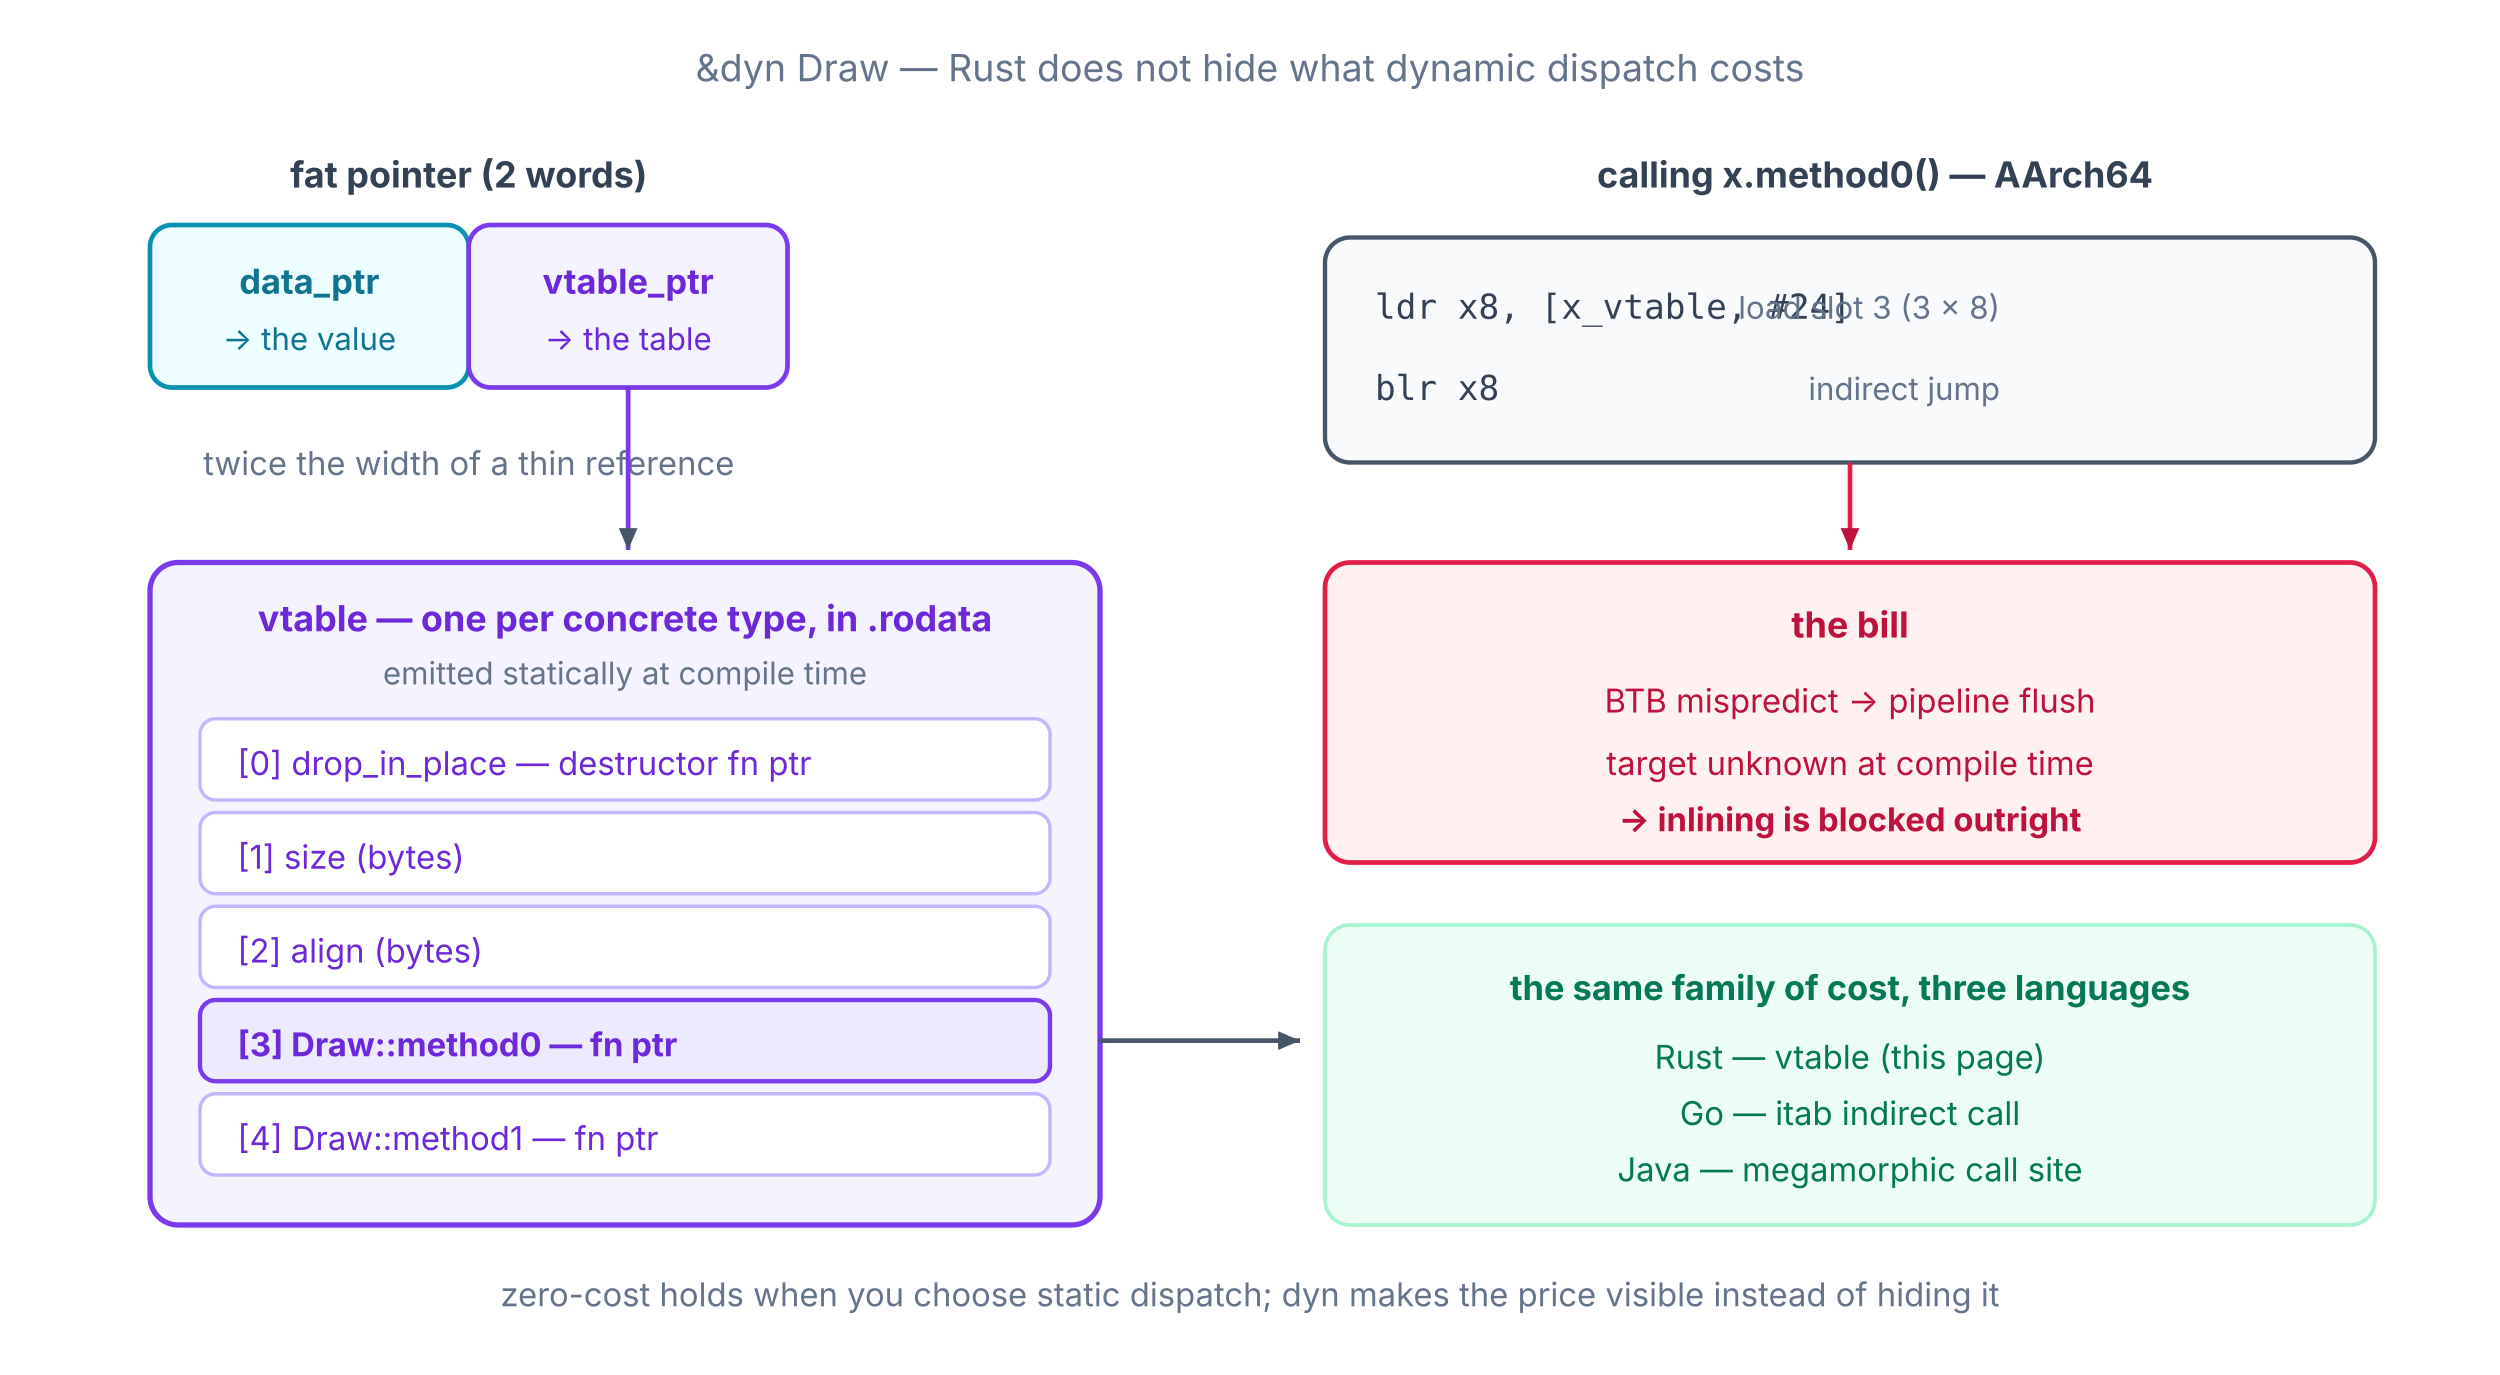
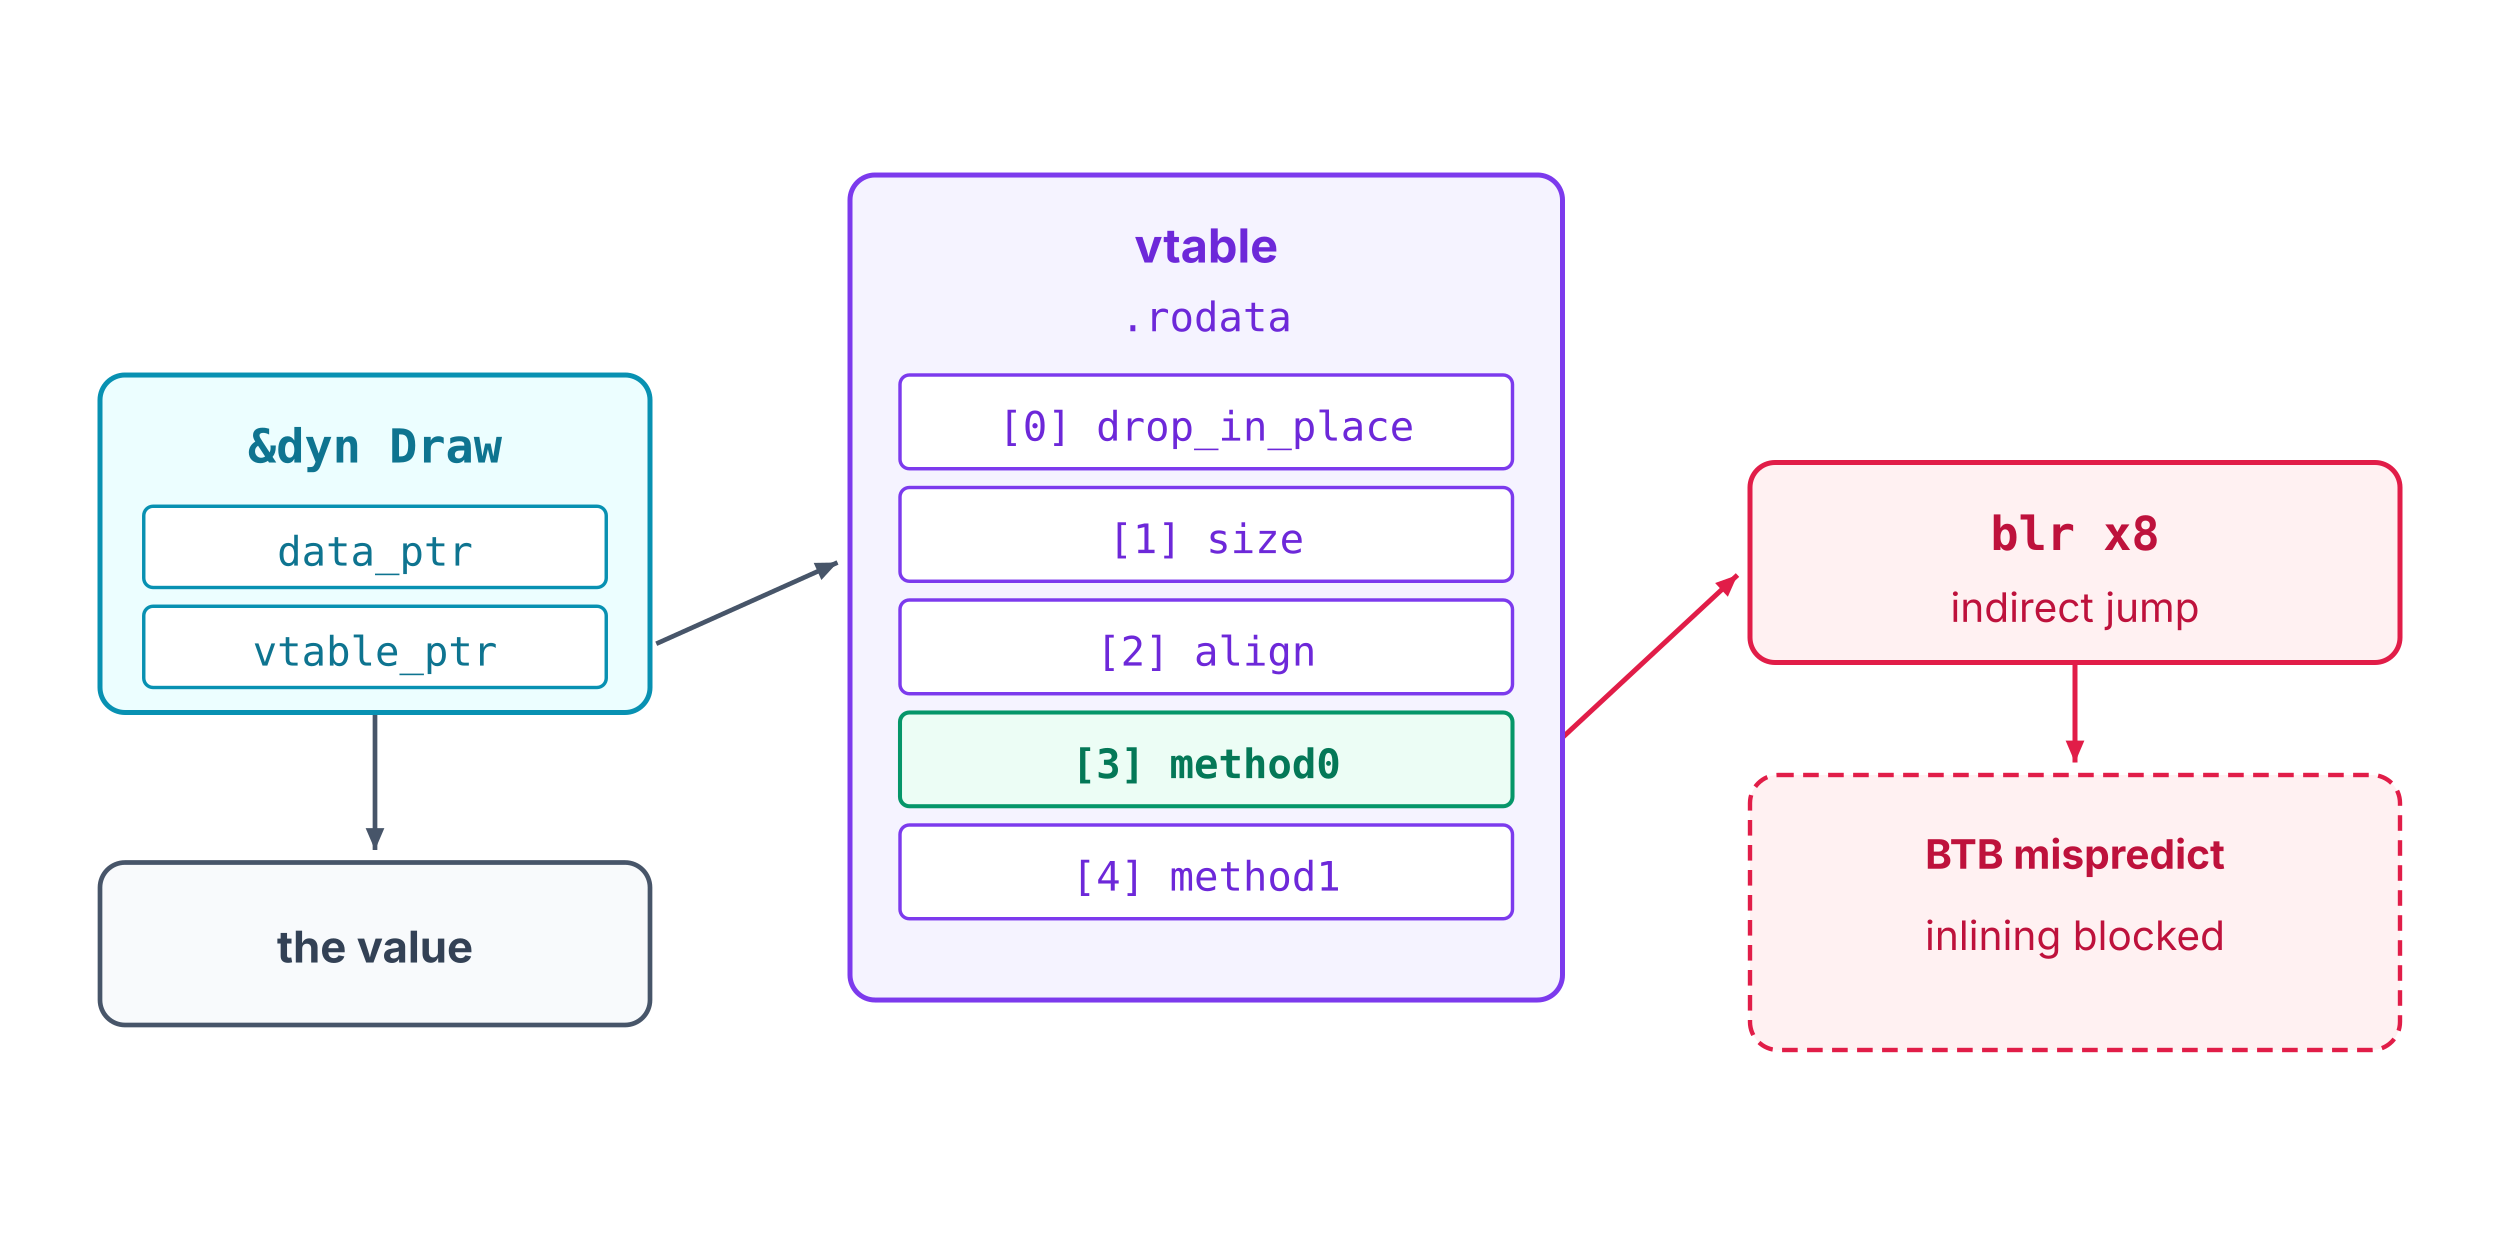
- <svg xmlns="http://www.w3.org/2000/svg" viewBox="0 0 800 440" role="img" aria-labelledby="t3 d3" font-family="Pretendard, ui-sans-serif, system-ui, -apple-system, sans-serif">
+ <svg xmlns="http://www.w3.org/2000/svg" viewBox="0 0 800 400" role="img" aria-labelledby="t4 d4" font-family="Pretendard, ui-sans-serif, system-ui, -apple-system, sans-serif">
  <defs>
-     <marker id="m3" markerWidth="10" markerHeight="10" refX="7" refY="3" orient="auto" markerUnits="userSpaceOnUse">
+     <marker id="a4" markerWidth="10" markerHeight="10" refX="7" refY="3" orient="auto" markerUnits="userSpaceOnUse">
      <path d="M0,0 L7,3 L0,6 Z" fill="#475569" />
    </marker>
-     <marker id="m3r" markerWidth="10" markerHeight="10" refX="7" refY="3" orient="auto" markerUnits="userSpaceOnUse">
-       <path d="M0,0 L7,3 L0,6 Z" fill="#BE123C" />
+     <marker id="a4r" markerWidth="10" markerHeight="10" refX="7" refY="3" orient="auto" markerUnits="userSpaceOnUse">
+       <path d="M0,0 L7,3 L0,6 Z" fill="#E11D48" />
    </marker>
  </defs>
-   <rect x="0" y="0" width="800" height="440" fill="#FFFFFF" />
-   <text x="400" y="26" text-anchor="middle" font-size="12" fill="#64748B">&amp;dyn Draw — Rust does not hide what dynamic dispatch costs</text>
-   <text x="150" y="60" text-anchor="middle" font-size="11.5" font-weight="700" fill="#334155">fat pointer (2 words)</text>
-   <rect x="48" y="72" width="102" height="52" rx="7" fill="#ECFEFF" stroke="#0891B2" stroke-width="1.5" />
-   <text x="99" y="94" text-anchor="middle" font-size="11" font-weight="700" fill="#0E7490">data_ptr</text>
-   <text x="99" y="112" text-anchor="middle" font-size="10" fill="#0E7490">→ the value</text>
-   <rect x="150" y="72" width="102" height="52" rx="7" fill="#F5F3FF" stroke="#7C3AED" stroke-width="1.5" />
-   <text x="201" y="94" text-anchor="middle" font-size="11" font-weight="700" fill="#6D28D9">vtable_ptr</text>
-   <text x="201" y="112" text-anchor="middle" font-size="10" fill="#6D28D9">→ the table</text>
-   <text x="150" y="152" text-anchor="middle" font-size="10.5" fill="#64748B">twice the width of a thin reference</text>
-   <line x1="201" y1="124" x2="201" y2="176" stroke="#7C3AED" stroke-width="1.5" marker-end="url(#m3)" />
-   <rect x="48" y="180" width="304" height="212" rx="9" fill="#F5F3FF" stroke="#7C3AED" stroke-width="1.7" />
-   <text x="200" y="202" text-anchor="middle" font-size="11.5" font-weight="700" fill="#6D28D9">vtable — one per concrete type, in .rodata</text>
-   <text x="200" y="219" text-anchor="middle" font-size="10" fill="#64748B">emitted statically at compile time</text>
-   <rect x="64" y="230" width="272" height="26" rx="5" fill="#FFFFFF" stroke="#C4B5FD" stroke-width="1.1" />
-   <text x="76" y="248" font-size="10.5" fill="#6D28D9">[0]  drop_in_place — destructor fn ptr</text>
-   <rect x="64" y="260" width="272" height="26" rx="5" fill="#FFFFFF" stroke="#C4B5FD" stroke-width="1.1" />
-   <text x="76" y="278" font-size="10.5" fill="#6D28D9">[1]  size (bytes)</text>
-   <rect x="64" y="290" width="272" height="26" rx="5" fill="#FFFFFF" stroke="#C4B5FD" stroke-width="1.1" />
-   <text x="76" y="308" font-size="10.5" fill="#6D28D9">[2]  align (bytes)</text>
-   <rect x="64" y="320" width="272" height="26" rx="5" fill="#EDE9FE" stroke="#7C3AED" stroke-width="1.4" />
-   <text x="76" y="338" font-size="10.5" font-weight="700" fill="#6D28D9">[3]  Draw::method0 — fn ptr</text>
-   <rect x="64" y="350" width="272" height="26" rx="5" fill="#FFFFFF" stroke="#C4B5FD" stroke-width="1.1" />
-   <text x="76" y="368" font-size="10.5" fill="#6D28D9">[4]  Draw::method1 — fn ptr</text>
-   <line x1="352" y1="333" x2="416" y2="333" stroke="#475569" stroke-width="1.5" marker-end="url(#m3)" />
-   <text x="600" y="60" text-anchor="middle" font-size="11.5" font-weight="700" fill="#334155">calling x.method0() — AArch64</text>
-   <rect x="424" y="76" width="336" height="72" rx="8" fill="#F8FAFC" stroke="#475569" stroke-width="1.4" />
-   <text x="440" y="102" font-size="11" fill="#334155" font-family="ui-monospace, monospace">ldr  x8, [x_vtable, #24]</text>
-   <text x="640" y="102" text-anchor="end" font-size="10" fill="#64748B">load slot 3 (3 × 8)</text>
-   <text x="440" y="128" font-size="11" fill="#334155" font-family="ui-monospace, monospace">blr  x8</text>
-   <text x="640" y="128" text-anchor="end" font-size="10" fill="#64748B">indirect jump</text>
-   <rect x="424" y="180" width="336" height="96" rx="8" fill="#FFF1F2" stroke="#E11D48" stroke-width="1.5" />
-   <text x="592" y="204" text-anchor="middle" font-size="11.5" font-weight="700" fill="#BE123C">the bill</text>
-   <text x="592" y="228" text-anchor="middle" font-size="10.5" fill="#BE123C">BTB mispredict → pipeline flush</text>
-   <text x="592" y="248" text-anchor="middle" font-size="10.5" fill="#BE123C">target unknown at compile time</text>
-   <text x="592" y="266" text-anchor="middle" font-size="10.5" font-weight="700" fill="#BE123C">→ inlining is blocked outright</text>
-   <line x1="592" y1="148" x2="592" y2="176" stroke="#E11D48" stroke-width="1.5" marker-end="url(#m3r)" />
-   <rect x="424" y="296" width="336" height="96" rx="8" fill="#ECFDF5" stroke="#A7F3D0" stroke-width="1.2" />
-   <text x="592" y="320" text-anchor="middle" font-size="11" font-weight="700" fill="#047857">the same family of cost, three languages</text>
-   <text x="592" y="342" text-anchor="middle" font-size="10.5" fill="#047857">Rust — vtable (this page)</text>
-   <text x="592" y="360" text-anchor="middle" font-size="10.5" fill="#047857">Go — itab indirect call</text>
-   <text x="592" y="378" text-anchor="middle" font-size="10.5" fill="#047857">Java — megamorphic call site</text>
-   <text x="400" y="418" text-anchor="middle" font-size="10.5" fill="#64748B">zero-cost holds when you choose static dispatch; dyn makes the price visible instead of hiding it</text>
+   <rect x="0" y="0" width="800" height="400" fill="#FFFFFF" />
+   <line x1="120" y1="228" x2="120" y2="272" stroke="#475569" stroke-width="1.5" marker-end="url(#a4)" />
+   <line x1="210" y1="206" x2="268" y2="180" stroke="#475569" stroke-width="1.5" marker-end="url(#a4)" />
+   <line x1="500" y1="236" x2="556" y2="184" stroke="#E11D48" stroke-width="1.6" marker-end="url(#a4r)" />
+   <line x1="664" y1="212" x2="664" y2="244" stroke="#E11D48" stroke-width="1.6" marker-end="url(#a4r)" />
+   <rect x="32" y="120" width="176" height="108" rx="8" fill="#ECFEFF" stroke="#0891B2" stroke-width="1.6" />
+   <text x="120" y="148" text-anchor="middle" font-size="15" font-weight="700" fill="#0E7490" font-family="ui-monospace, monospace">&amp;dyn Draw</text>
+   <rect x="46" y="162" width="148" height="26" rx="3" fill="#FFFFFF" stroke="#0891B2" stroke-width="1.1" />
+   <text x="120" y="181" text-anchor="middle" font-size="13" fill="#0E7490" font-family="ui-monospace, monospace">data_ptr</text>
+   <rect x="46" y="194" width="148" height="26" rx="3" fill="#FFFFFF" stroke="#0891B2" stroke-width="1.1" />
+   <text x="120" y="213" text-anchor="middle" font-size="13" fill="#0E7490" font-family="ui-monospace, monospace">vtable_ptr</text>
+   <rect x="32" y="276" width="176" height="52" rx="8" fill="#F8FAFC" stroke="#475569" stroke-width="1.5" />
+   <text x="120" y="308" text-anchor="middle" font-size="14" font-weight="700" fill="#334155">the value</text>
+   <rect x="272" y="56" width="228" height="264" rx="8" fill="#F5F3FF" stroke="#7C3AED" stroke-width="1.6" />
+   <text x="386" y="84" text-anchor="middle" font-size="15" font-weight="700" fill="#6D28D9">vtable</text>
+   <text x="386" y="106" text-anchor="middle" font-size="13" fill="#6D28D9" font-family="ui-monospace, monospace">.rodata</text>
+   <rect x="288" y="120" width="196" height="30" rx="3" fill="#FFFFFF" stroke="#7C3AED" stroke-width="1.1" />
+   <text x="386" y="141" text-anchor="middle" font-size="13" fill="#6D28D9" font-family="ui-monospace, monospace">[0] drop_in_place</text>
+   <rect x="288" y="156" width="196" height="30" rx="3" fill="#FFFFFF" stroke="#7C3AED" stroke-width="1.1" />
+   <text x="386" y="177" text-anchor="middle" font-size="13" fill="#6D28D9" font-family="ui-monospace, monospace">[1] size</text>
+   <rect x="288" y="192" width="196" height="30" rx="3" fill="#FFFFFF" stroke="#7C3AED" stroke-width="1.1" />
+   <text x="386" y="213" text-anchor="middle" font-size="13" fill="#6D28D9" font-family="ui-monospace, monospace">[2] align</text>
+   <rect x="288" y="228" width="196" height="30" rx="3" fill="#ECFDF5" stroke="#059669" stroke-width="1.3" />
+   <text x="386" y="249" text-anchor="middle" font-size="13" font-weight="700" fill="#047857" font-family="ui-monospace, monospace">[3] method0</text>
+   <rect x="288" y="264" width="196" height="30" rx="3" fill="#FFFFFF" stroke="#7C3AED" stroke-width="1.1" />
+   <text x="386" y="285" text-anchor="middle" font-size="13" fill="#6D28D9" font-family="ui-monospace, monospace">[4] method1</text>
+   <rect x="560" y="148" width="208" height="64" rx="8" fill="#FFF1F2" stroke="#E11D48" stroke-width="1.6" />
+   <text x="664" y="176" text-anchor="middle" font-size="15" font-weight="700" fill="#BE123C" font-family="ui-monospace, monospace">blr x8</text>
+   <text x="664" y="199" text-anchor="middle" font-size="13" fill="#BE123C">indirect jump</text>
+   <rect x="560" y="248" width="208" height="88" rx="9" fill="#FFF1F2" stroke="#E11D48" stroke-width="1.4" stroke-dasharray="5 3" />
+   <text x="664" y="278" text-anchor="middle" font-size="13" font-weight="700" fill="#BE123C">BTB mispredict</text>
+   <text x="664" y="304" text-anchor="middle" font-size="13" fill="#BE123C">inlining blocked</text>
</svg>
